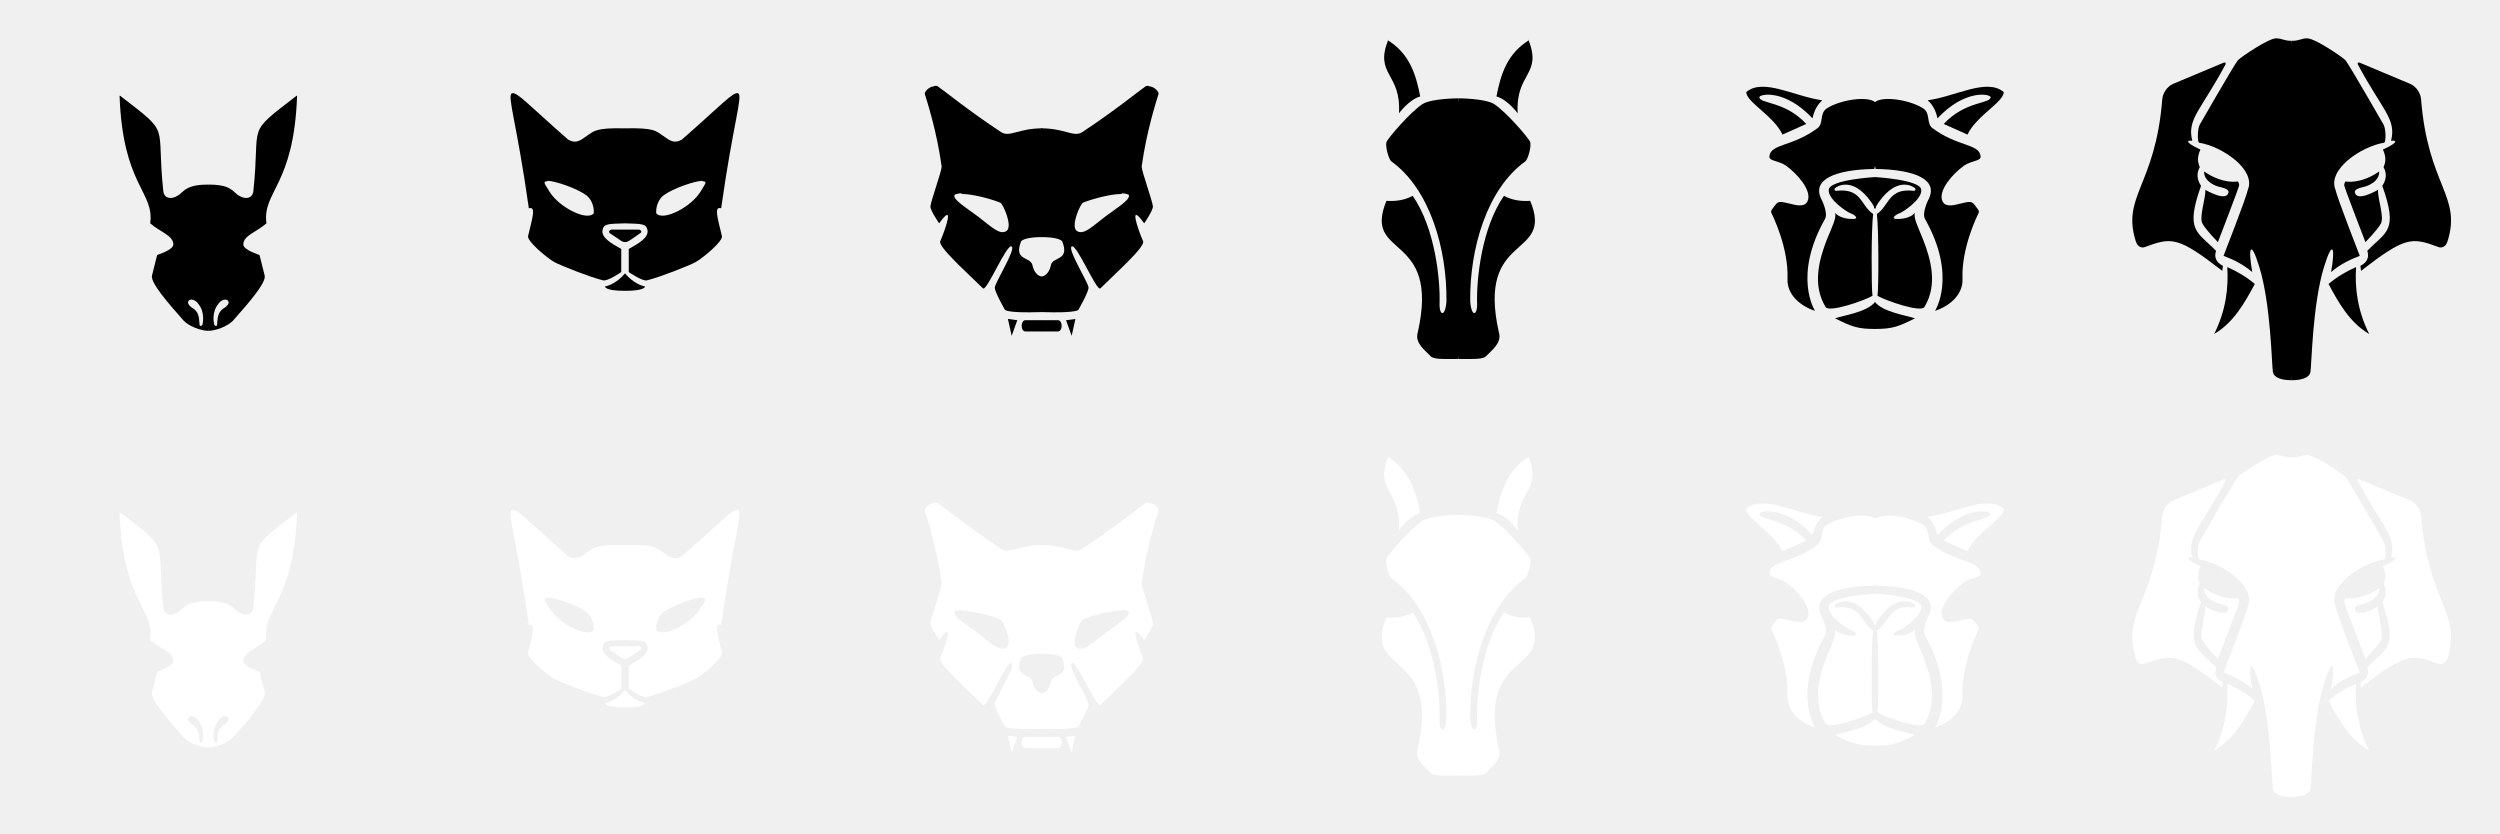
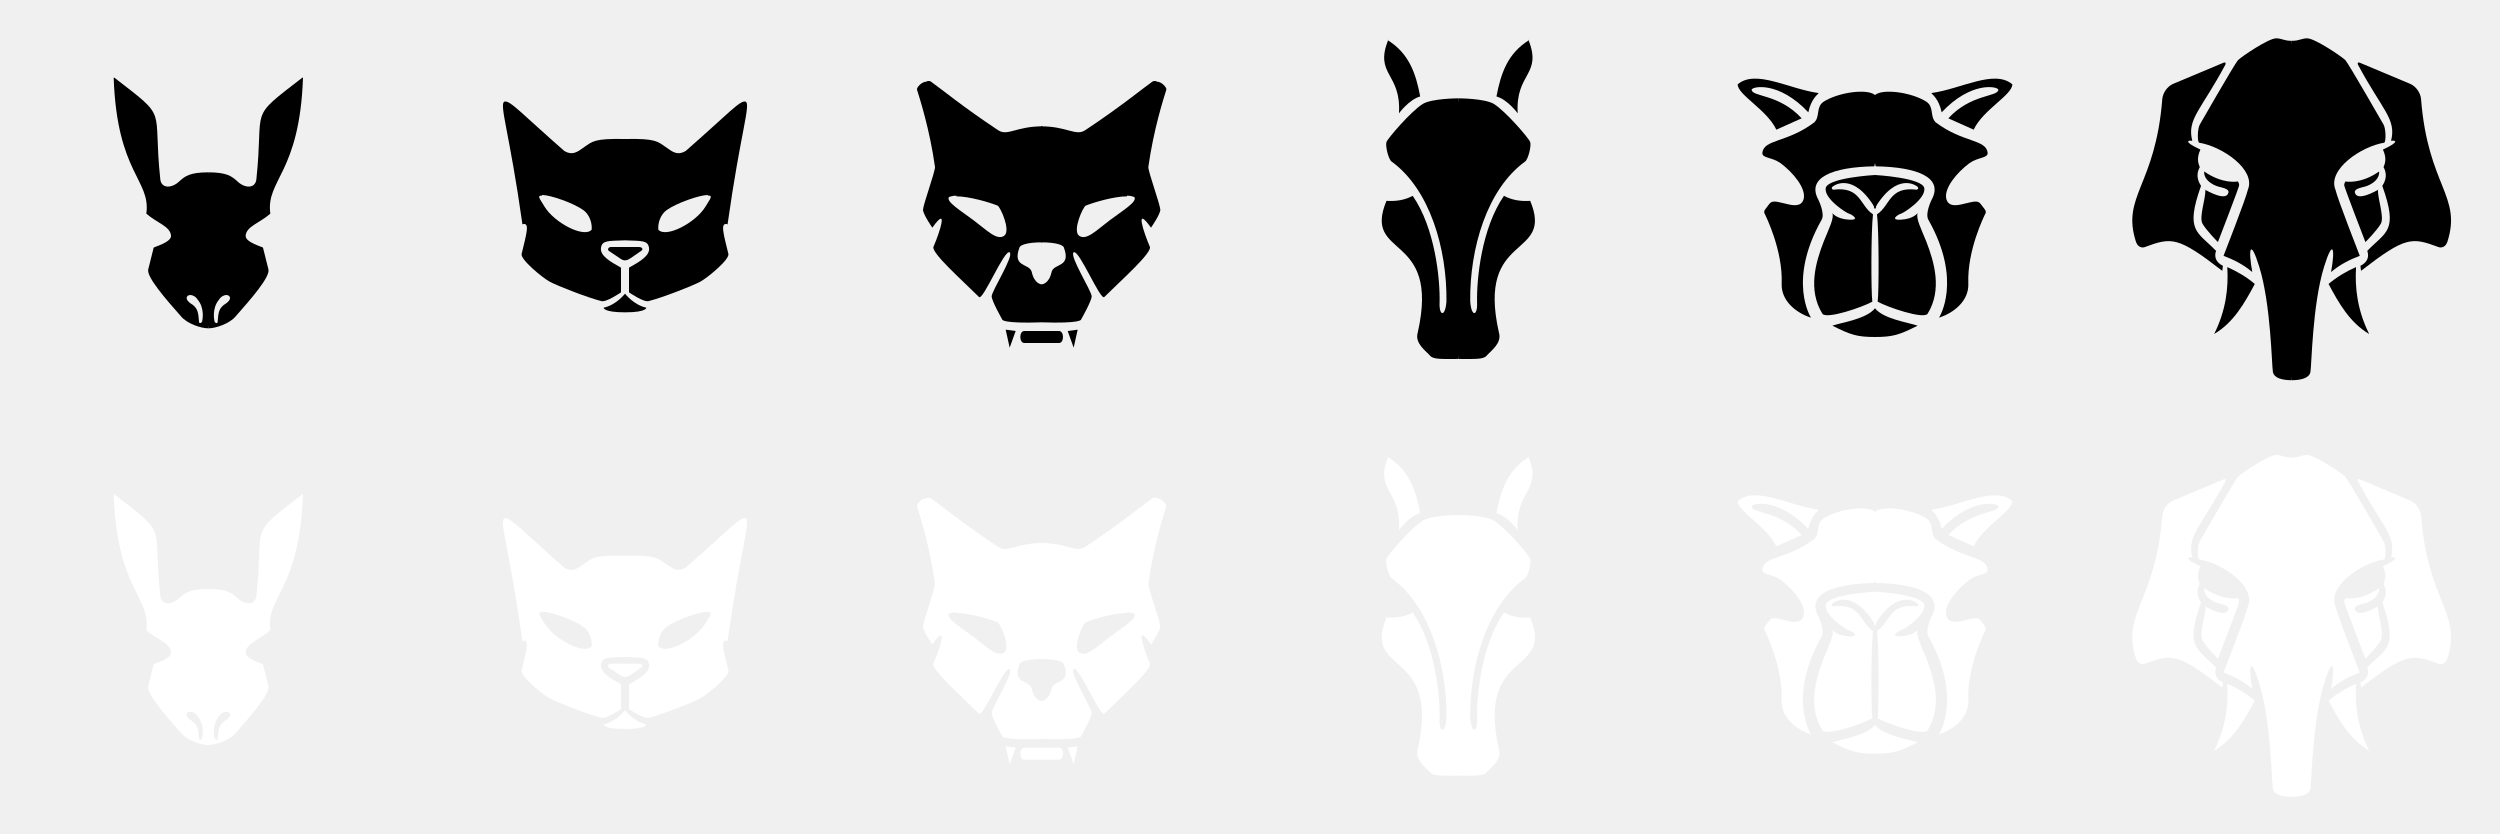
- <svg xmlns="http://www.w3.org/2000/svg" xmlns:xlink="http://www.w3.org/1999/xlink" width="12000" height="4000" version="1.1">
+ <svg xmlns="http://www.w3.org/2000/svg" xmlns:xlink="http://www.w3.org/1999/xlink" width="600" height="200" version="1.1">
  <defs>
-     <g id="rabbit" transform="scale(3,3)">
+     <g id="rabbit" transform="scale(0.16) translate(0,-16)">
      <path d="m -142 -180 c 5 144 56 153 49 204 16 14 36 19 37 33 1 10 -26 17 -26 18 l -8 32 c -4 11 27 46 49 71 9 11 30 18 41 18 l 13 -139 -13 -95 c -28 0 -35 6 -43 13 -11 11 -27 12 -29 -2 -12 -112 14 -89 -69 -153 z m 115 326 c 3 0 8 2 11 7 11 13 7 31 7 31 0 4 -5 6 -5 2 -1 -14 -2 -19 -9 -25 -14 -8 -10 -15 -4 -15 z" id="rr" />
      <use xlink:href="#rr" transform="scale(-1,1)" />
    </g>
-     <g transform="scale(3,3) translate(0,-200)">
+     <g>
      <path id="r" d="m -142 6 c 5 145 40 190 49 204 16 14 36 19 37 33 1 10 -26 17 -26 18 -8 32 c -4 11 27 46 49 71 9 11 33 18 41 18 l 13 -139 -13 -95 c -28 0 -35 6 -43 13 -11 11 -27 12 -29 -2 -12 -112 14 -89 -69 -153 z m 115 326 c 3 0 8 2 11 7 11 13 7 31 7 31 0 4 -5 6 -5 2 -1 -14 -2 -19 -9 -25 -14 -8 -10 -15 -4 -15 z" />
      <use transform="scale(-1,1)" xlink:href="#r" />
    </g>
-     <g id="cat" transform="scale(3,3)">
+     <g id="cat" transform="scale(0.16) translate(0,24)">
      <path d="m -154 0 c 12 -4 6 15 -1 44 -3 8 31 36 42 42 11 6 57 24 77 29 7 3 30 -13 30 -13 l 0 -37 c -16 -9 -32 -18 -30 -30 2 -11 10 -10 36 -11 l 21 -76 -21 -76 c -47 -1 -49 4 -61 12 -11 8 -18 13 -30 6 -64 -56 -82 -77 -90 -74 -8 4 8 48 27 183 z m 30 -44 c 12 0 47 12 62 23 8 6 13 18 12 29 -11 13 -56 -10 -71 -35 -3 -6 -13 -17 -4 -16 z" id="c" />
      <use transform="scale(-1,1)" xlink:href="#c" />
      <path d="m -32 125 c 0 0 -1 7 32 7 33 0 32 -7 32 -7 -19 -4 -32 -21 -32 -21 0 0 -13 17 -32 21 z" />
      <path d="m -24 40 c -3 -2 -1 -6 3 -6 h 22 20 c 5 0 7 4 3 6 -16 11 -19 14 -24 14 -5 0 -7 -3 -24 -14 z" />
    </g>
-     <g id="dog" transform="scale(3,3)">
-       <path d="m -173 -195 c -7 0 -15 9 -14 12 4 13 19 59 27 116 0 8 -17 54 -18 64 0 7 14 27 14 27 25 -35 11 7 2 28 -6 8 43 51 68 76 6 6 38 -72 46 -67 7 5 -27 58 -27 66 0 7 16 35 16 35 0 0 0 6 59 4 l 13 -33 -13 -24 c 0 0 -11 0 -15 -19 -4 -13 -30 -6 -18 -37 2 -3 11 -7 34 -7 l 19 -87 -19 -87 c -39 0 -52 15 -66 6 -53 -35 -88 -64 -101 -73 -1 -1 -3 -1 -5 -1 z m 45 172 c 19 0 50 9 62 14 4 2 20 37 10 45 -11 8 -26 -8 -46 -23 -20 -15 -42 -28 -37 -35 3 -1 6 -2 11 -2 z m 74 200 6 27 9 -25 z m 54 2 -26 0 c -8 0 -8 18 0 18 l 26 0 6 -9 z" id="d" />
+     <g id="dog" transform="scale(0.16)">
+       <path d="m -173 -190 c -7 0 -15 9 -14 12 4 13 19 59 27 116 0 8 -17 54 -18 64 0 7 14 27 14 27 25 -35 11 7 2 28 -6 8 43 51 68 76 6 6 38 -72 46 -67 7 5 -27 58 -27 66 0 7 16 35 16 35 0 0 0 6 59 4 l 13 -33 -13 -24 c 0 0 -11 0 -15 -19 -4 -13 -30 -6 -18 -37 2 -3 11 -7 34 -7 l 19 -87 -19 -87 c -39 0 -52 15 -66 6 -53 -35 -88 -64 -101 -73 -1 -1 -3 -1 -5 -1 z m 45 172 c 19 0 50 9 62 14 4 2 20 37 10 45 -11 8 -26 -8 -46 -23 -20 -15 -42 -28 -37 -35 3 -1 6 -2 11 -2 z m 74 200 6 27 9 -25 z m 54 2 -26 0 c -8 0 -8 18 0 18 l 26 0 6 -9 z" id="d" />
      <use xlink:href="#d" transform="scale(-1,1)" />
    </g>
-     <g transform="scale(3,3)" id="horse">
+     <g id="horse" transform="scale(0.15)">
      <path id="h" d="m -28 235 c 36 -5 3 -68 -13 -58 -13 8 16 17 8 36 -7 16 -6 24 5 22 z m 28 -411 c 0 0 -42 0 -57 9 -19 12 -56 55 -58 61 -2 6 3 27 8 31 61 44 89 139 88 224 -2 26 -12 23 -11 2 1 -37 -7 -119 -43 -171 -13 7 -27 9 -42 8 -39 94 87 48 50 211 -5 17 13 29 20 37 5 6 20 5 45 5 l 14 -209 z m -112 -94 c -23 57 21 53 17 118 0 0 16 -22 34 -27 -7 -37 -18 -69 -52 -90 z" />
      <use xlink:href="#h" transform="scale(-1,1)" />
    </g>
-     <g transform="scale(3,3)" id="camel">
+     <g id="camel" transform="scale(0.16)">
      <path id="m" d="m 0 150 c -13 16 -49 21 -64 26 28 14 37 17 65 17 l 3 -20 z m 0 -200 c 0 0 -72 4 -74 20 -2 16 31 37 35 38 4 1 18 10 0 9 -19 -1 -25 -10 -25 -10 3 8 -5 23 -13 43 -12 31 -24 72 -2 108 6 9 61 -10 75 -18 -2 -14 -2 -107 1 -131 -20 -13 -18 -42 -59 -37 -3 0 -4 -3 -1 -5 0 0 30 -24 64 34 l 5 -30 z m 0 -120 c -12 -10 -55 -4 -77 10 -12 8 -5 22 -14 31 -41 31 -76 25 -78 46 0 8 14 6 27 15 19 14 39 38 35 54 -1 2 -2 13 -23 8 -18 -4 -24 -7 -29 0 -5 7 -8 9 -7 13 2 4 28 56 26 106 -1 26 22 44 44 51 0 0 -36 -55 16 -147 5 -9 -4 -28 -5 -30 -18 -33 21 -49 84 -50 l 11 -53 z m -85 -2 c 0 0 -11 8 -15 28 -44 -47 -84 -39 -85 -34 0 11 41 6 75 43 l -38 17 c -14 -30 -58 -52 -58 -68 27 -23 77 7 121 13 z" />
      <use xlink:href="#m" transform="scale(-1,1)" />
    </g>
-     <g transform="scale(3,3)" id="elephant">
+     <g id="elephant" transform="scale(0.15)">
      <path id="e" d="m 0 275 c -14 0 -28 -3 -30 -13 -2 -10 -3 -108 -22 -169 -14 -45 -18 -29 -11 9 -14 -12 -30 -20 -46 -26 0 0 36 -92 39 -106 13 -32 -41 -69 -78 -75 -3 -1 -3 -22 1 -29 0 0 55 -96 61 -103 6 -6 49 -35 61 -35 10 0 12 4 25 4 l 21 271 z m -124 -74 c 19 -38 23 -74 21 -107 16 7 31 16 44 27 -16 30 -34 62 -65 80 z m -14 -230 c 0 15 -10 42 -5 53 6 11 25 30 25 30 0 0 34 -88 34 -91 0 -3 -2 -6 -2 -6 0 0 -24 5 -54 -16 -1 16 19 24 26 25 7 2 16 4 12 11 -4 7 -17 4 -37 -7 z m -111 83 c -24 -74 31 -89 42 -229 1 -10 8 -20 17 -24 l 81 -34 c 3 -1 4 0 3 3 -39 73 -62 87 -53 122 -5 -1 -17 0 13 14 -6 13 -4 21 -1 28 -6 11 -4 21 2 30 -26 73 -6 73 24 104 -3 9 -1 18 11 24 l -1 8 c -71 -55 -81 -54 -124 -38 -5 2 -11 -1 -13 -6 z" />
      <use xlink:href="#e" transform="scale(-1,1)" />
    </g>
    <g id="gg">
-       <use xlink:href="#rabbit" x="1000" />
-       <use xlink:href="#cat" x="3000" />
-       <use xlink:href="#dog" x="5000" />
-       <use xlink:href="#horse" x="7000" />
-       <use xlink:href="#camel" x="9000" />
-       <use xlink:href="#elephant" x="11000" />
+       <use xlink:href="#rabbit" x="50" />
+       <use xlink:href="#cat" x="150" />
+       <use xlink:href="#dog" x="250" />
+       <use xlink:href="#horse" x="350" />
+       <use xlink:href="#camel" x="450" />
+       <use xlink:href="#elephant" x="550" />
    </g>
  </defs>
-   <use xlink:href="#gg" y="1000" />
-   <use xlink:href="#gg" style="fill:#fff" y="3000" />
+   <use xlink:href="#gg" y="50" />
+   <use xlink:href="#gg" style="fill:#fff" y="150" />
</svg>
